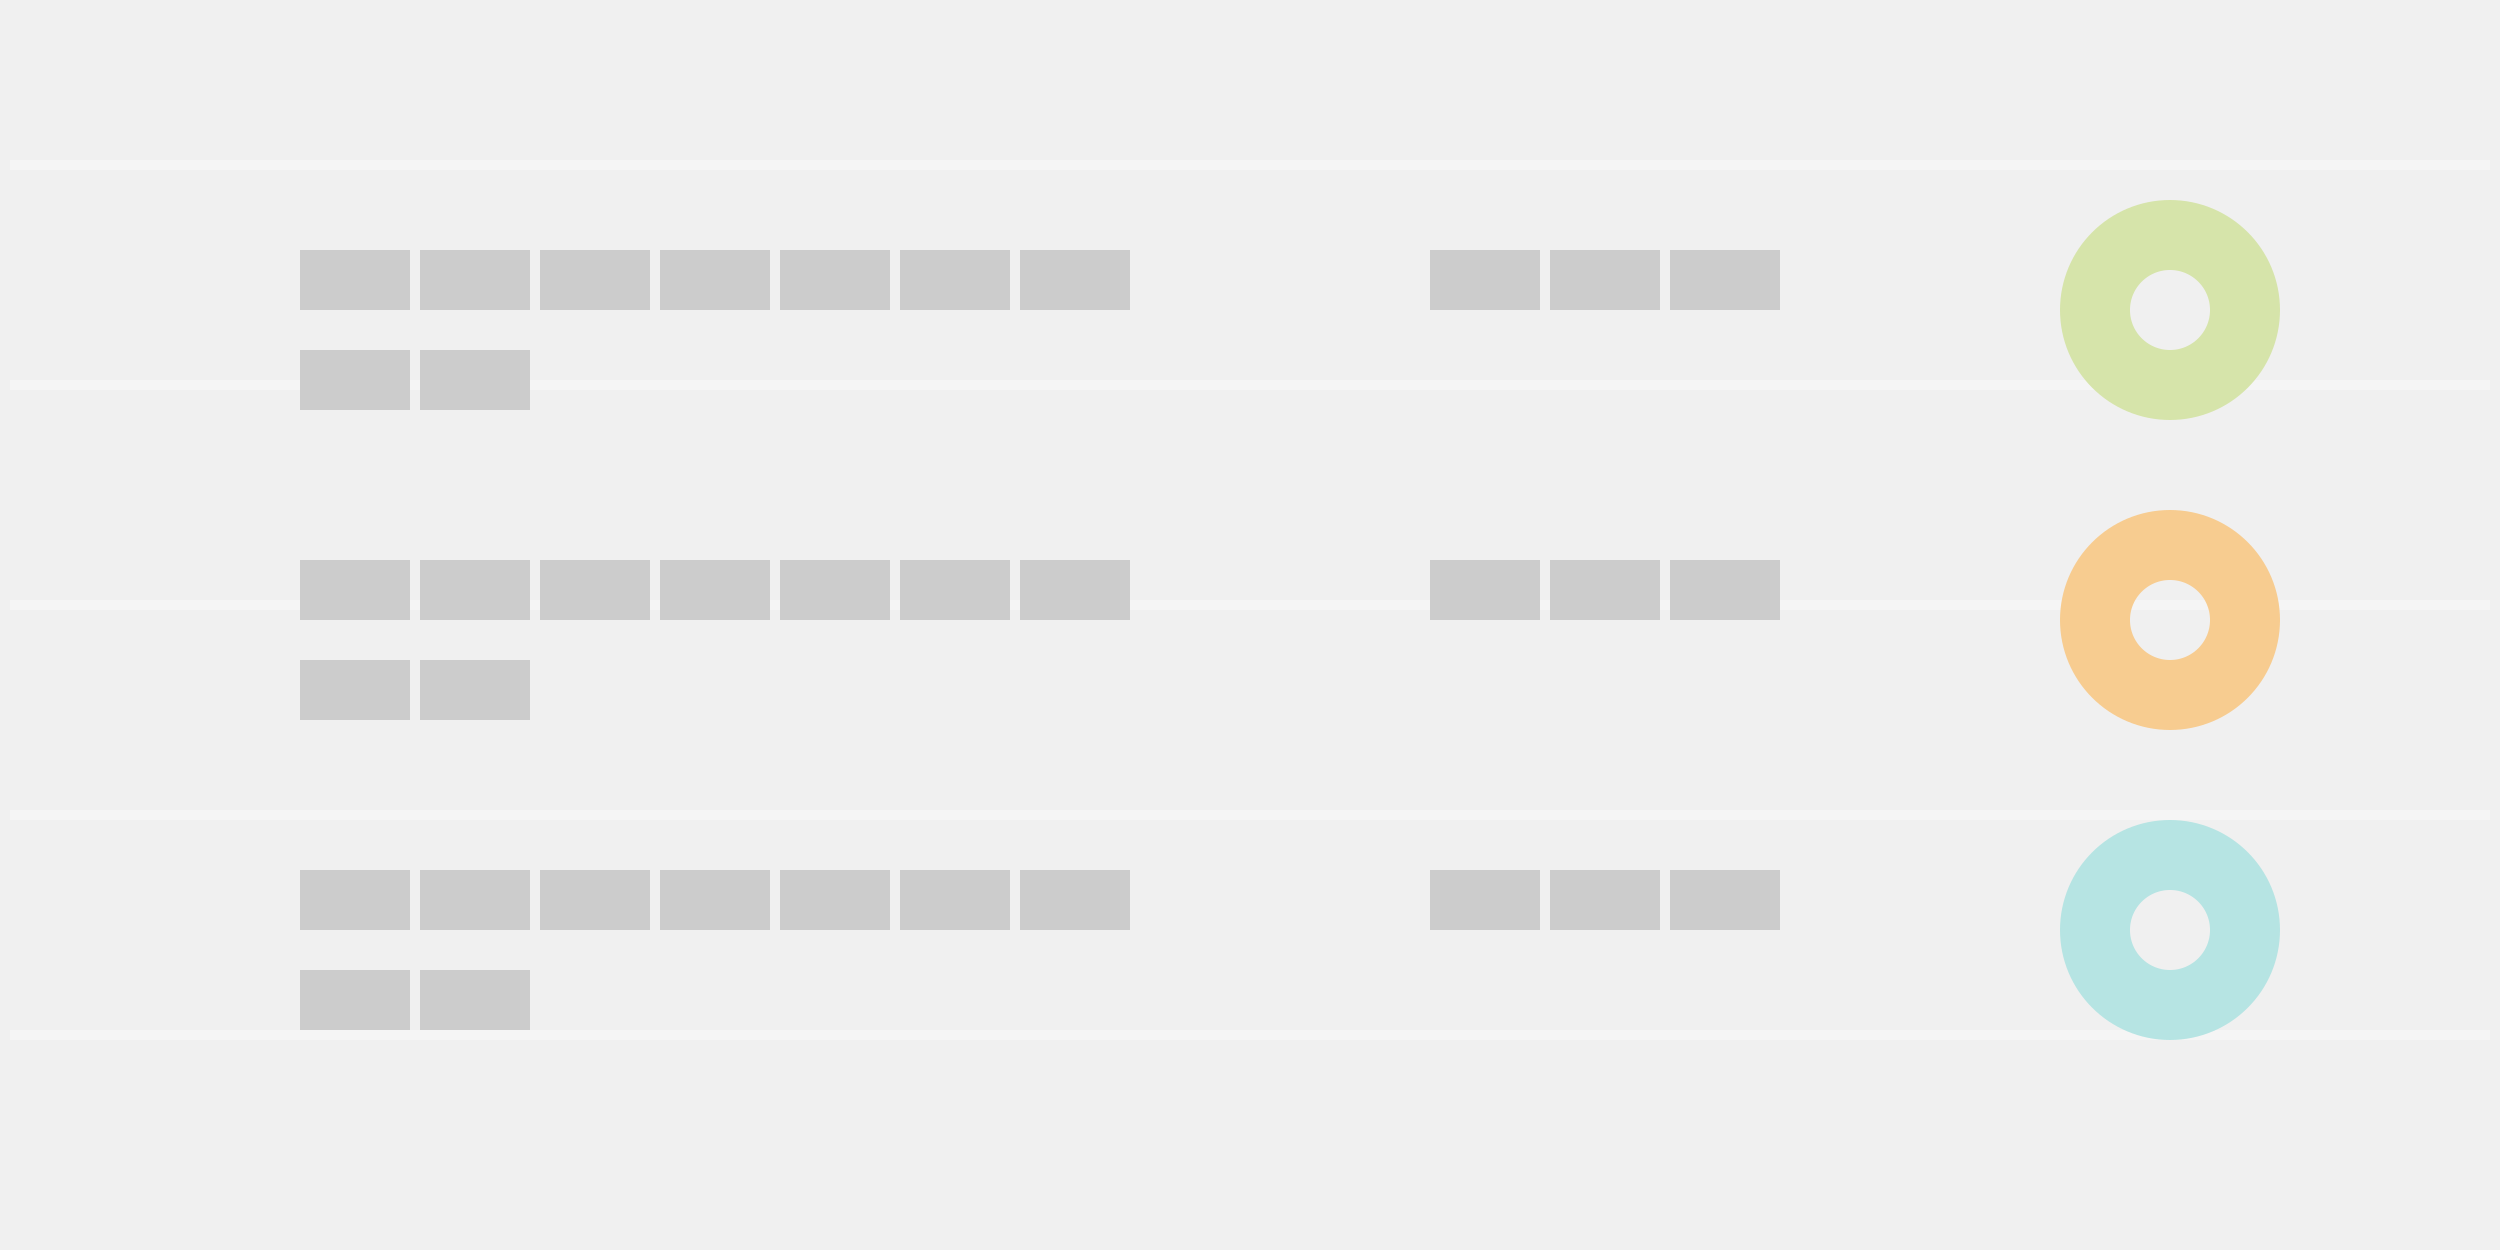
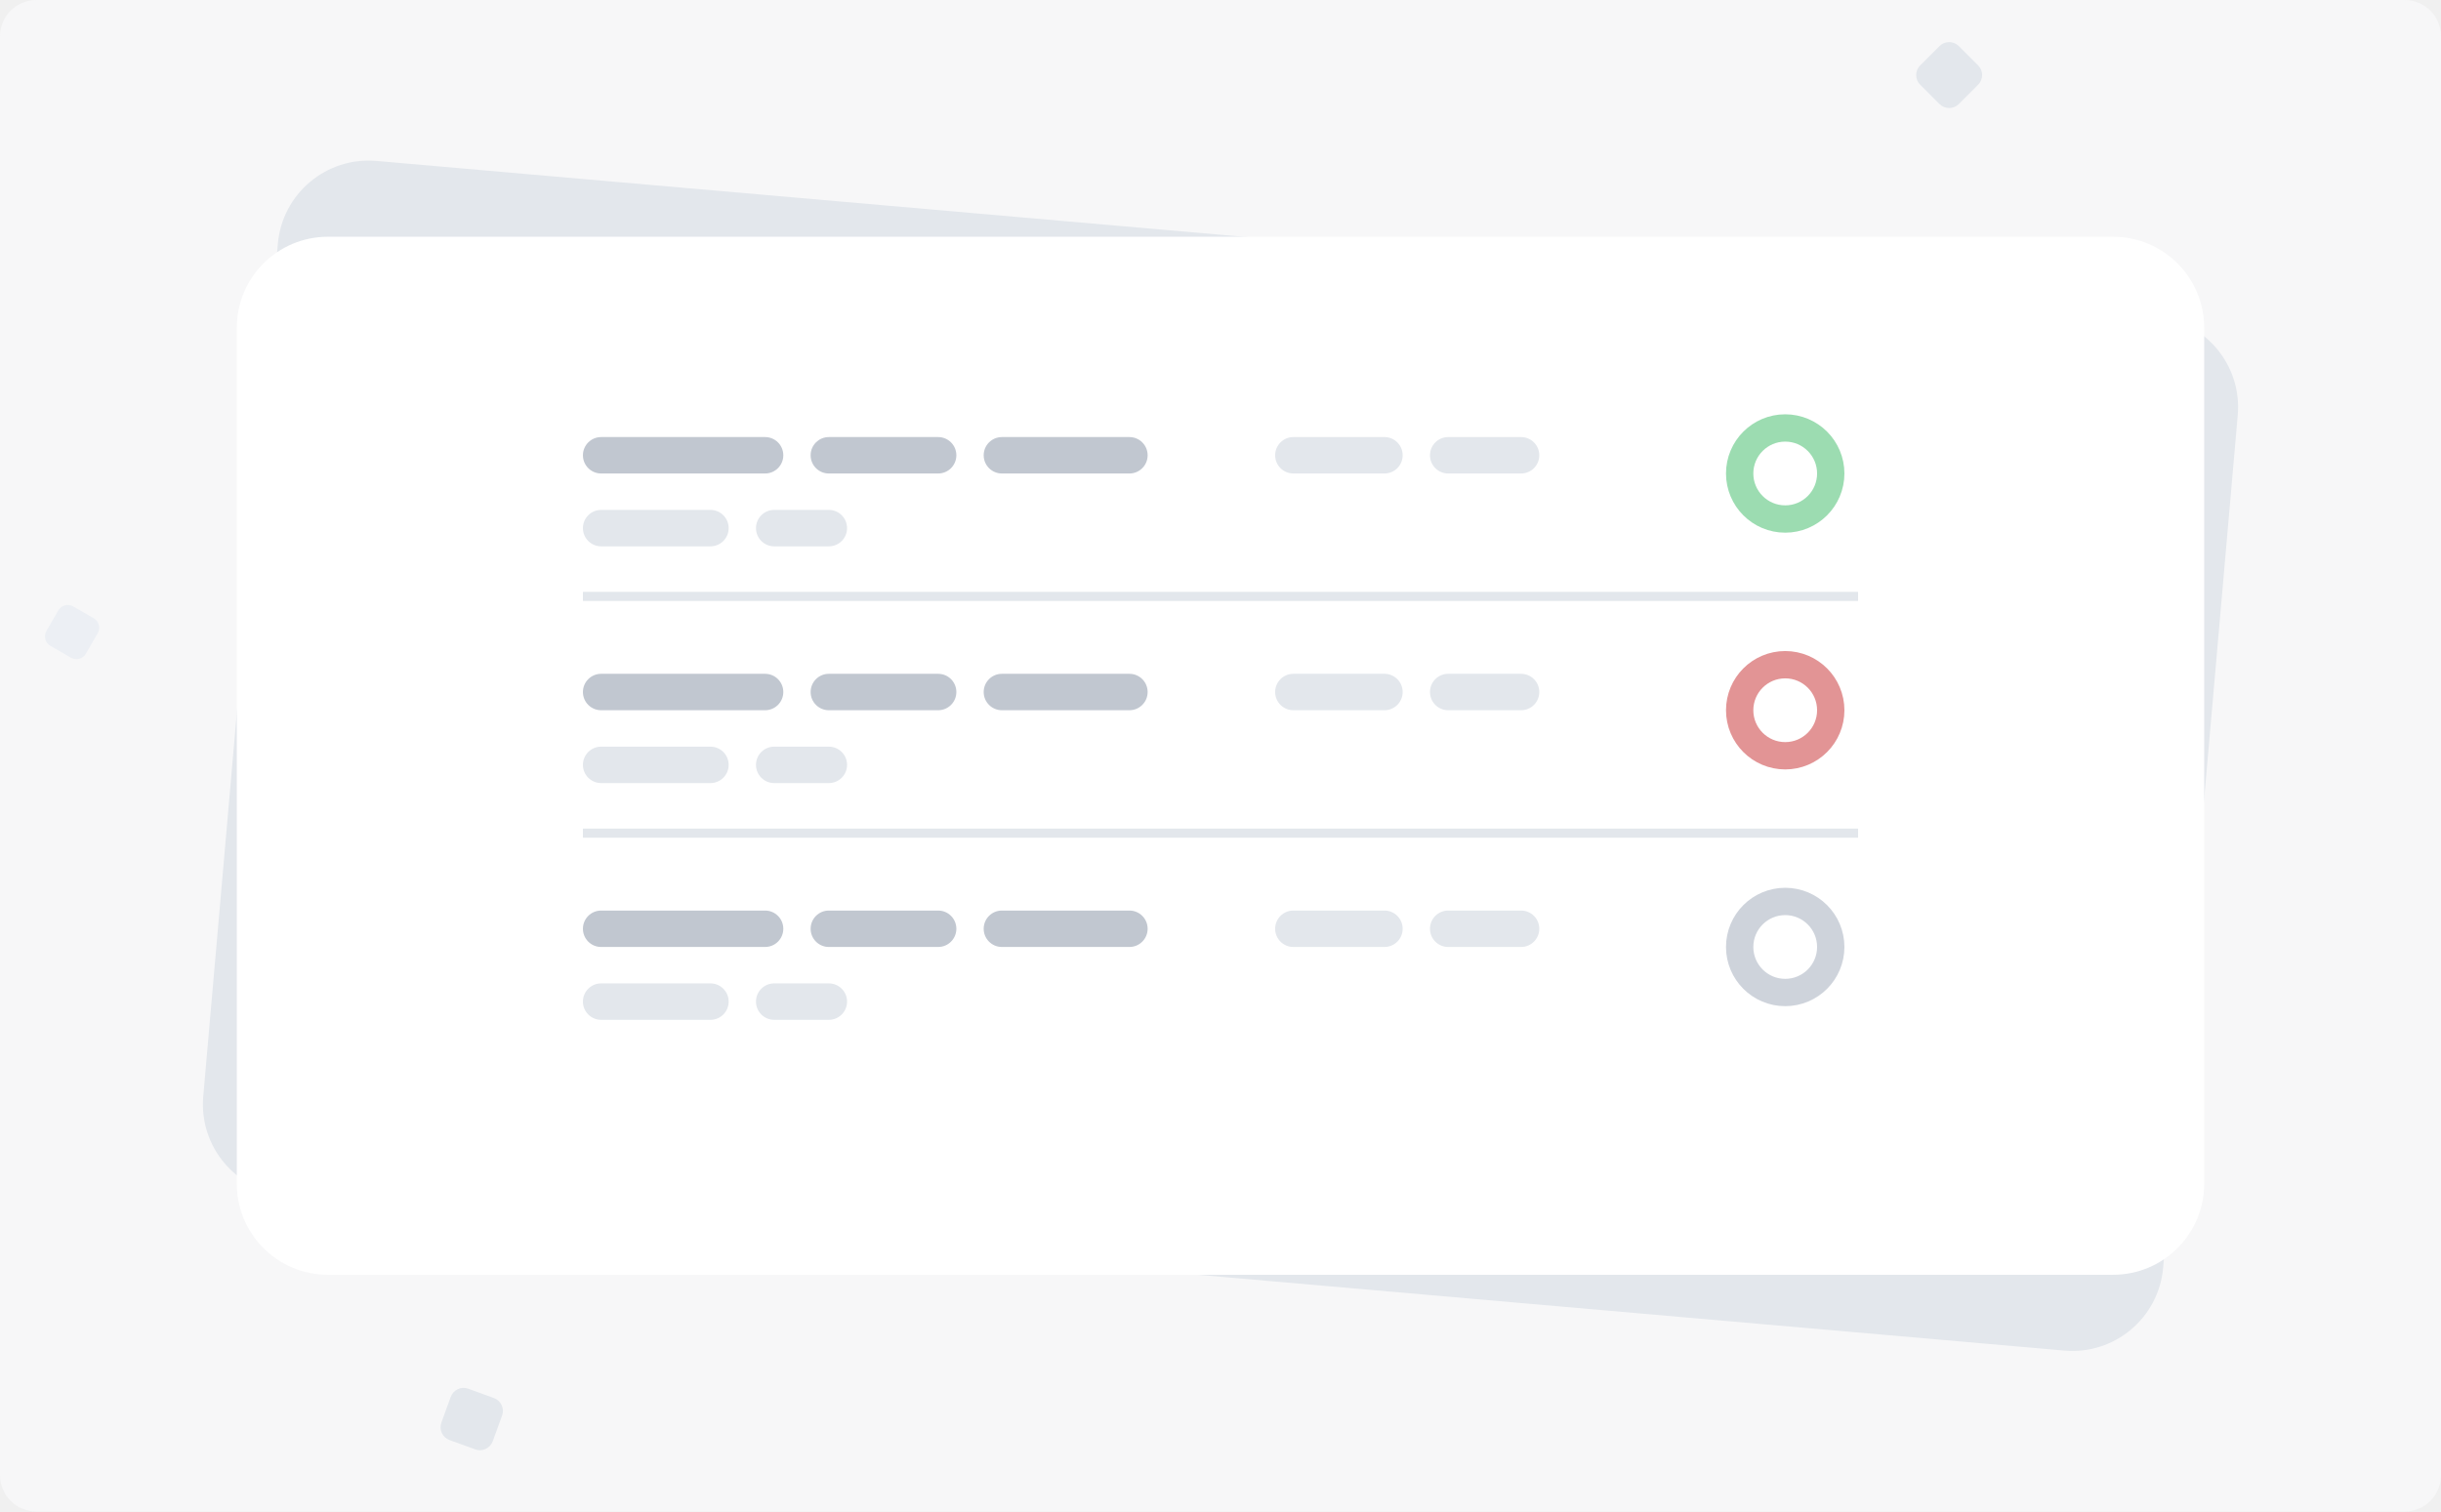
- <svg xmlns="http://www.w3.org/2000/svg" width="250" height="125" viewBox="0 0 250 125">
-   <g fill="none" fill-rule="evenodd">
-     <path d="M0 0h250v125H0z" />
-     <g stroke="#F5F5F5">
-       <path d="M1 103.5h248M1 81.5h248M1 60.5h248M1 38.5h248M1 16.5h248" />
-     </g>
-     <g transform="translate(30 20)">
-       <path fill="#CCC" d="M47 11V5H36v6h11zm36 0V5H72v6h11zm53 0V5h-11v6h11zm12 0V5h-11v6h11zm-89 0V5H48v6h11zm12 0V5H60v6h11zm53 0V5h-11v6h11zM11 11V5H0v6h11zm12 0V5H12v6h11zm12 0V5H24v6h11zM11 21v-6H0v6h11zm12 0v-6H12v6h11z" />
-       <circle cx="187" cy="11" r="7.5" stroke="#D6E4AA" stroke-width="7" />
-     </g>
-     <g transform="translate(30 51)">
-       <path fill="#CCC" d="M47 11V5H36v6h11zm36 0V5H72v6h11zm53 0V5h-11v6h11zm12 0V5h-11v6h11zm-89 0V5H48v6h11zm12 0V5H60v6h11zm53 0V5h-11v6h11zM11 11V5H0v6h11zm12 0V5H12v6h11zm12 0V5H24v6h11zM11 21v-6H0v6h11zm12 0v-6H12v6h11z" />
-       <circle cx="187" cy="11" r="7.5" stroke="#F7CC90" stroke-width="7" />
-     </g>
-     <g transform="translate(30 82)">
-       <path fill="#CCC" d="M47 11V5H36v6h11zm36 0V5H72v6h11zm53 0V5h-11v6h11zm12 0V5h-11v6h11zm-89 0V5H48v6h11zm12 0V5H60v6h11zm53 0V5h-11v6h11zM11 11V5H0v6h11zm12 0V5H12v6h11zm12 0V5H24v6h11zM11 21v-6H0v6h11zm12 0v-6H12v6h11z" />
-       <circle cx="187" cy="11" r="7.5" stroke="#B6E4E3" stroke-width="7" />
-     </g>
+ <svg xmlns="http://www.w3.org/2000/svg" width="268" height="166" viewBox="0 0 268 166" fill="none">
+   <g clip-path="url(#clip-widget-preview-8)">
+     <rect width="268" height="166" rx="4" fill="#F7F7F8" />
+     <path d="M217.182 7.182L215.061 5.061C214.475 4.475 213.525 4.475 212.939 5.061L210.818 7.182C210.232 7.768 210.232 8.718 210.818 9.303L212.939 11.425C213.525 12.01 214.475 12.01 215.061 11.425L217.182 9.303C217.768 8.718 217.768 7.768 217.182 7.182Z" fill="#E3E7EC" />
+     <path d="M10.291 67.9L8.039 66.6C7.465 66.269 6.731 66.465 6.4 67.039L5.1 69.291C4.769 69.865 4.965 70.599 5.539 70.93L7.791 72.23C8.365 72.561 9.099 72.365 9.43 71.791L10.73 69.539C11.062 68.965 10.865 68.231 10.291 67.9Z" fill="#ECEFF4" />
+     <path d="M54.229 153.539L51.41 152.513C50.631 152.23 49.77 152.631 49.487 153.41L48.461 156.229C48.178 157.007 48.579 157.868 49.357 158.151L52.176 159.177C52.955 159.461 53.816 159.059 54.099 158.281L55.125 155.462C55.408 154.683 55.007 153.822 54.229 153.539Z" fill="#E3E7EC" />
+     <path d="M236.595 34.758L41.341 17.676C35.839 17.194 30.989 21.264 30.507 26.766L22.315 120.408C21.833 125.91 25.903 130.76 31.405 131.242L226.659 148.324C232.161 148.806 237.011 144.736 237.493 139.234L245.685 45.592C246.167 40.09 242.097 35.239 236.595 34.758Z" fill="#E3E7EC" />
+     <path d="M232 26H36C30.477 26 26 30.477 26 36V130C26 135.523 30.477 140 36 140H232C237.523 140 242 135.523 242 130V36C242 30.477 237.523 26 232 26Z" fill="white" />
+     <path d="M84 48H66C64.895 48 64 48.895 64 50C64 51.105 64.895 52 66 52H84C85.105 52 86 51.105 86 50C86 48.895 85.105 48 84 48Z" fill="#C1C7D0" />
+     <path d="M103 48H91C89.895 48 89 48.895 89 50C89 51.105 89.895 52 91 52H103C104.105 52 105 51.105 105 50C105 48.895 104.105 48 103 48Z" fill="#C1C7D0" />
+     <path d="M124 48H110C108.895 48 108 48.895 108 50C108 51.105 108.895 52 110 52H124C125.105 52 126 51.105 126 50C126 48.895 125.105 48 124 48Z" fill="#C1C7D0" />
+     <path d="M78 56H66C64.895 56 64 56.895 64 58C64 59.105 64.895 60 66 60H78C79.105 60 80 59.105 80 58C80 56.895 79.105 56 78 56Z" fill="#E3E7EC" />
+     <path d="M91 56H85C83.895 56 83 56.895 83 58C83 59.105 83.895 60 85 60H91C92.105 60 93 59.105 93 58C93 56.895 92.105 56 91 56Z" fill="#E3E7EC" />
+     <path d="M152 48H142C140.895 48 140 48.895 140 50C140 51.105 140.895 52 142 52H152C153.105 52 154 51.105 154 50C154 48.895 153.105 48 152 48Z" fill="#E3E7EC" />
+     <path d="M167 48H159C157.895 48 157 48.895 157 50C157 51.105 157.895 52 159 52H167C168.105 52 169 51.105 169 50C169 48.895 168.105 48 167 48Z" fill="#E3E7EC" />
+     <path d="M196 57C198.761 57 201 54.761 201 52C201 49.239 198.761 47 196 47C193.239 47 191 49.239 191 52C191 54.761 193.239 57 196 57Z" fill="white" stroke="#9CDCB1" stroke-width="3" />
+     <path d="M204 65H64V66H204V65Z" fill="#E3E7EC" />
+     <path d="M84 74H66C64.895 74 64 74.895 64 76C64 77.105 64.895 78 66 78H84C85.105 78 86 77.105 86 76C86 74.895 85.105 74 84 74Z" fill="#C1C7D0" />
+     <path d="M103 74H91C89.895 74 89 74.895 89 76C89 77.105 89.895 78 91 78H103C104.105 78 105 77.105 105 76C105 74.895 104.105 74 103 74Z" fill="#C1C7D0" />
+     <path d="M124 74H110C108.895 74 108 74.895 108 76C108 77.105 108.895 78 110 78H124C125.105 78 126 77.105 126 76C126 74.895 125.105 74 124 74Z" fill="#C1C7D0" />
+     <path d="M78 82H66C64.895 82 64 82.895 64 84C64 85.105 64.895 86 66 86H78C79.105 86 80 85.105 80 84C80 82.895 79.105 82 78 82Z" fill="#E3E7EC" />
+     <path d="M91 82H85C83.895 82 83 82.895 83 84C83 85.105 83.895 86 85 86H91C92.105 86 93 85.105 93 84C93 82.895 92.105 82 91 82Z" fill="#E3E7EC" />
+     <path d="M152 74H142C140.895 74 140 74.895 140 76C140 77.105 140.895 78 142 78H152C153.105 78 154 77.105 154 76C154 74.895 153.105 74 152 74Z" fill="#E3E7EC" />
+     <path d="M167 74H159C157.895 74 157 74.895 157 76C157 77.105 157.895 78 159 78H167C168.105 78 169 77.105 169 76C169 74.895 168.105 74 167 74Z" fill="#E3E7EC" />
+     <path d="M196 83C198.761 83 201 80.761 201 78C201 75.239 198.761 73 196 73C193.239 73 191 75.239 191 78C191 80.761 193.239 83 196 83Z" fill="white" stroke="#E29495" stroke-width="3" />
+     <path d="M204 91H64V92H204V91Z" fill="#E3E7EC" />
+     <path d="M84 100H66C64.895 100 64 100.895 64 102C64 103.105 64.895 104 66 104H84C85.105 104 86 103.105 86 102C86 100.895 85.105 100 84 100Z" fill="#C1C7D0" />
+     <path d="M103 100H91C89.895 100 89 100.895 89 102C89 103.105 89.895 104 91 104H103C104.105 104 105 103.105 105 102C105 100.895 104.105 100 103 100Z" fill="#C1C7D0" />
+     <path d="M124 100H110C108.895 100 108 100.895 108 102C108 103.105 108.895 104 110 104H124C125.105 104 126 103.105 126 102C126 100.895 125.105 100 124 100Z" fill="#C1C7D0" />
+     <path d="M78 108H66C64.895 108 64 108.895 64 110C64 111.105 64.895 112 66 112H78C79.105 112 80 111.105 80 110C80 108.895 79.105 108 78 108Z" fill="#E3E7EC" />
+     <path d="M91 108H85C83.895 108 83 108.895 83 110C83 111.105 83.895 112 85 112H91C92.105 112 93 111.105 93 110C93 108.895 92.105 108 91 108Z" fill="#E3E7EC" />
+     <path d="M152 100H142C140.895 100 140 100.895 140 102C140 103.105 140.895 104 142 104H152C153.105 104 154 103.105 154 102C154 100.895 153.105 100 152 100Z" fill="#E3E7EC" />
+     <path d="M167 100H159C157.895 100 157 100.895 157 102C157 103.105 157.895 104 159 104H167C168.105 104 169 103.105 169 102C169 100.895 168.105 100 167 100Z" fill="#E3E7EC" />
+     <path d="M196 109C198.761 109 201 106.761 201 104C201 101.239 198.761 99 196 99C193.239 99 191 101.239 191 104C191 106.761 193.239 109 196 109Z" fill="white" stroke="#CED3DB" stroke-width="3" />
  </g>
+   <defs>
+     <clipPath id="clip-widget-preview-8">
+       <rect width="268" height="166" rx="4" fill="white" />
+     </clipPath>
+   </defs>
</svg>
